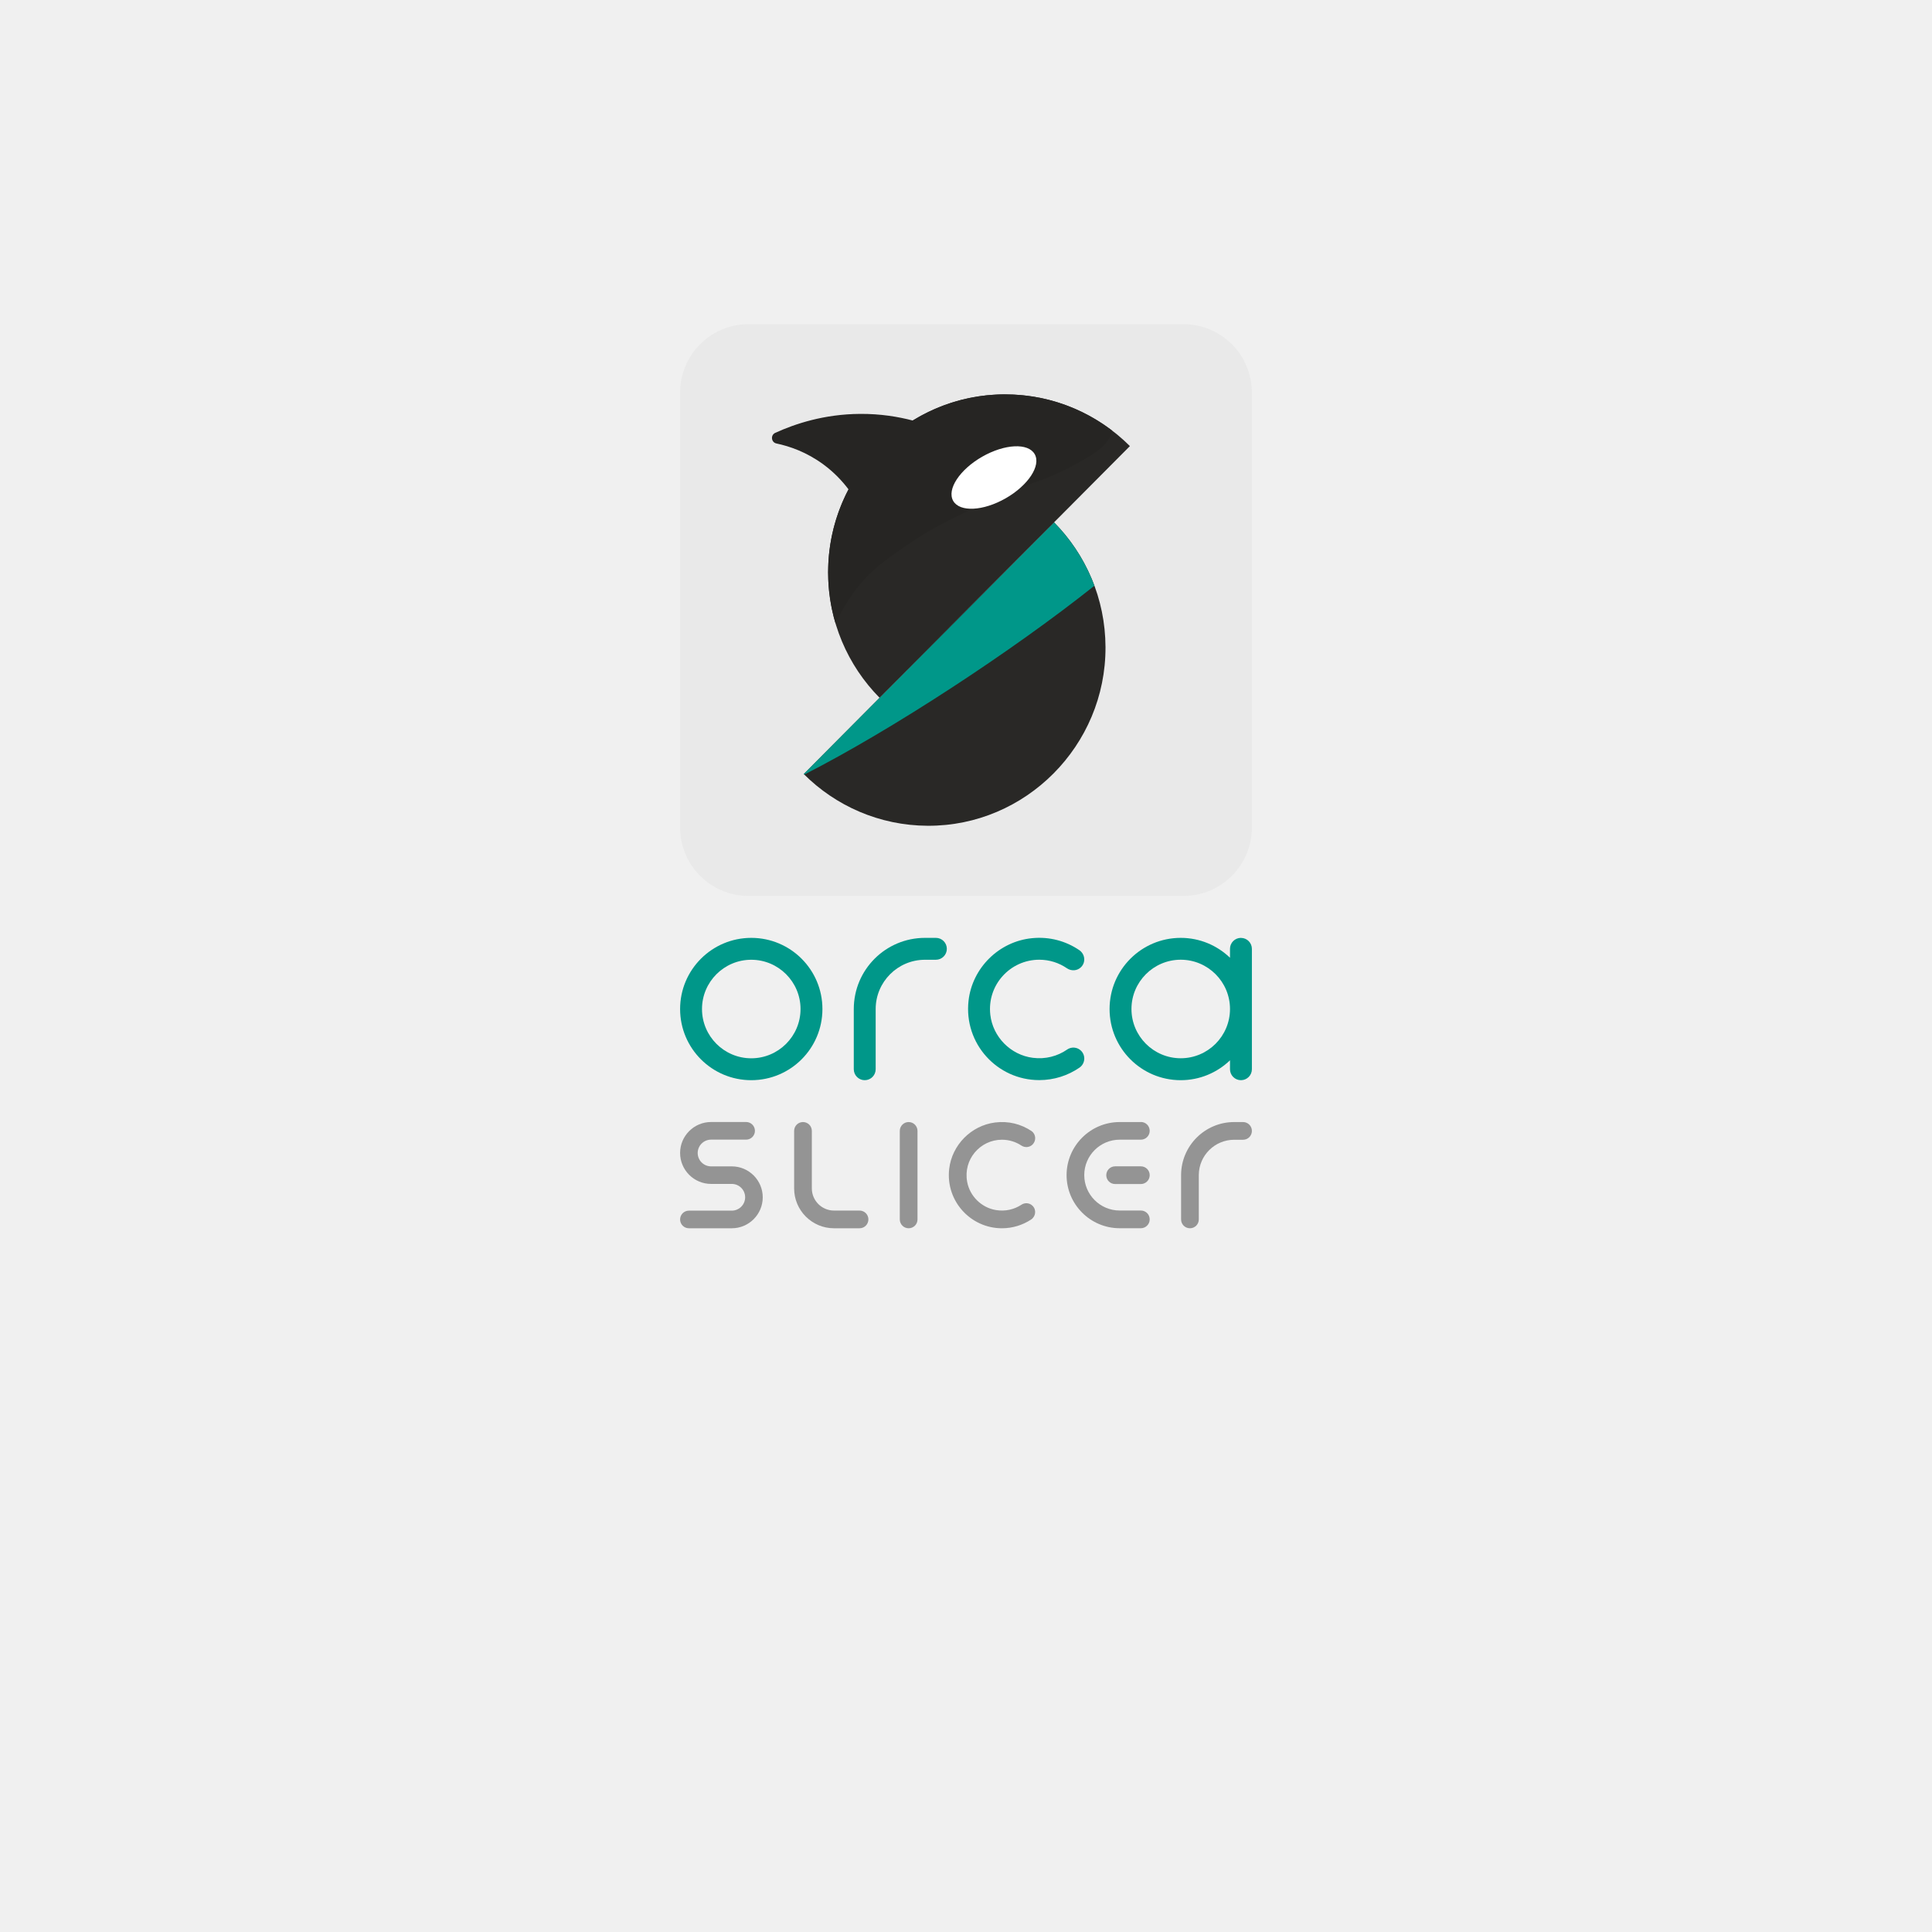
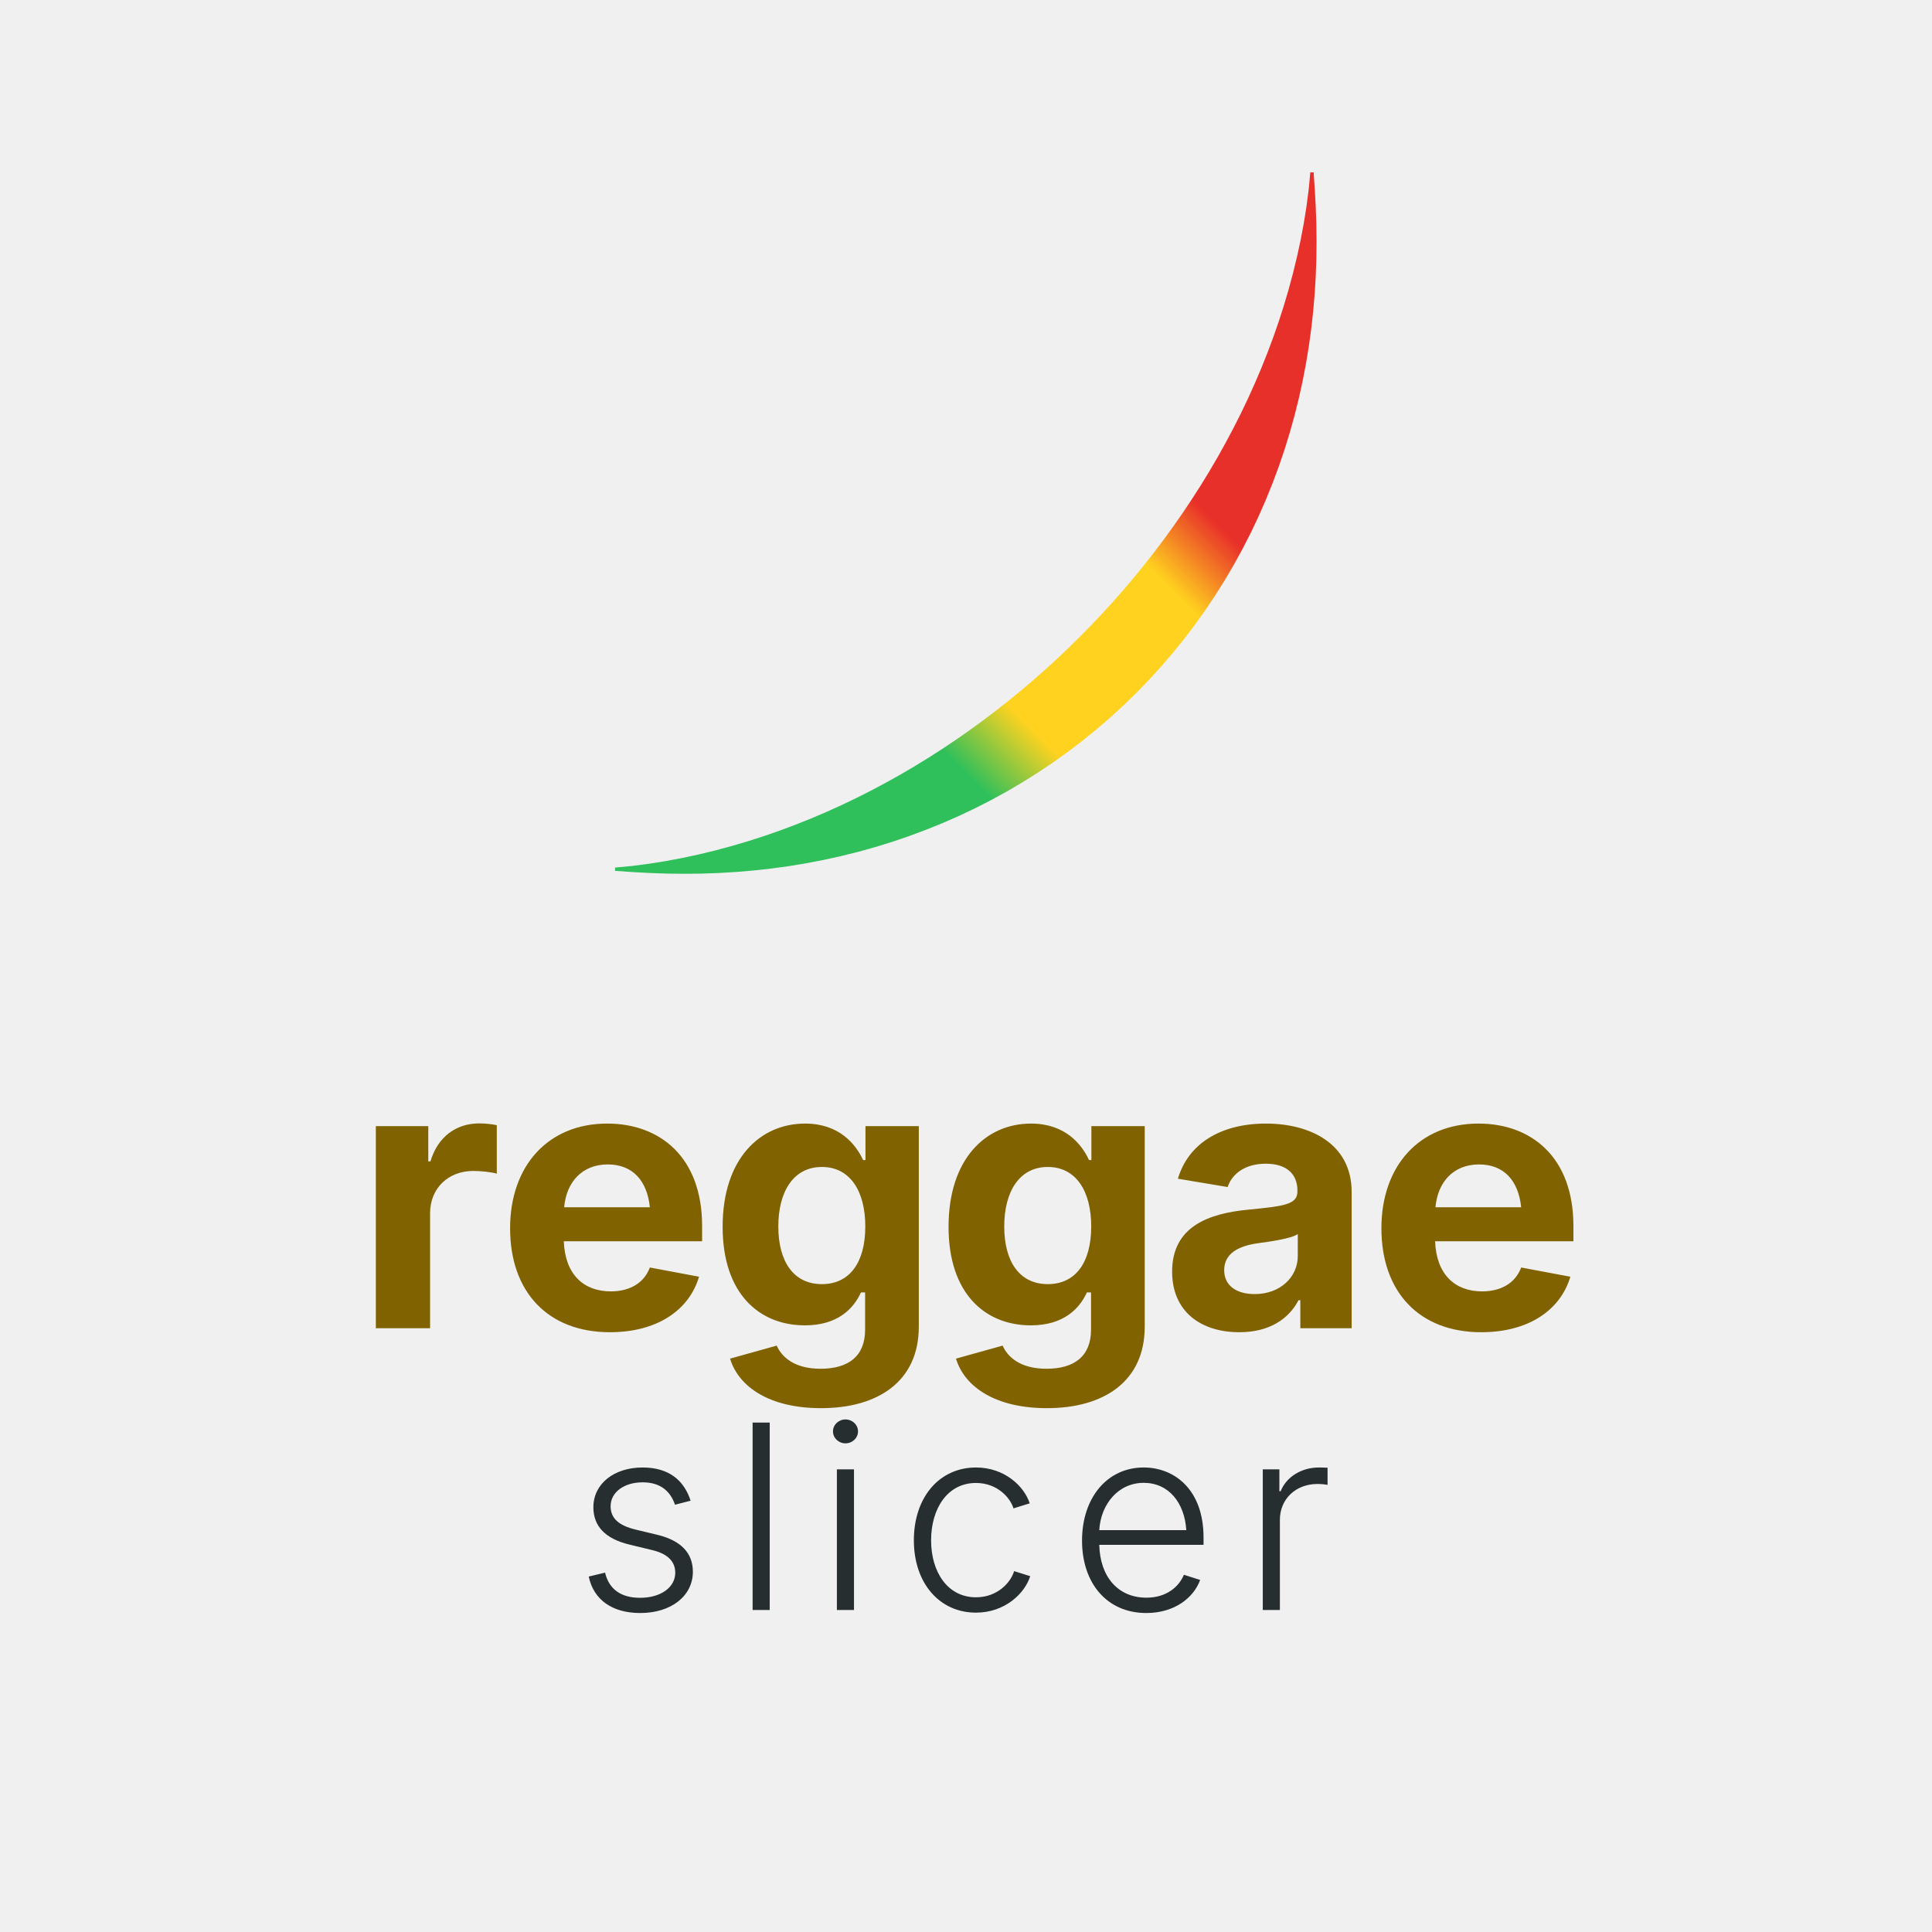
- <svg xmlns="http://www.w3.org/2000/svg" id="a" width="480" height="480" viewBox="0 0 480 480">
-   <g id="b">
-     <g id="c">
-       <rect x="168.97" y="80.54" width="142.05" height="142.05" rx="17" ry="17" style="fill:#e9e9e9;" />
+ <svg xmlns="http://www.w3.org/2000/svg" data-reggae-marca="1" width="480" height="480" viewBox="0 0 480 480">
+   <defs>
+     <linearGradient id="reggae" gradientUnits="userSpaceOnUse" x1="462" y1="42" x2="42" y2="462">
+       <stop offset="0" stop-color="#e8302a" />
+       <stop offset="0.32" stop-color="#e8302a" />
+       <stop offset="0.40" stop-color="#ffd21f" />
+       <stop offset="0.60" stop-color="#ffd21f" />
+       <stop offset="0.68" stop-color="#2fbf5b" />
+       <stop offset="1" stop-color="#2fbf5b" />
+     </linearGradient>
+   </defs>
+   <g transform="translate(150.00,40.00) scale(0.35156)">
+     <g transform="translate(-41.25,-41.25) scale(1.1726)">
+       <path d="M 463.00 42.00 L 463.71 52.35 L 464.28 62.75 L 464.64 73.18 L 464.76 83.64 L 464.65 94.13 L 464.28 104.64 L 463.65 115.16 L 462.75 125.69 L 461.58 136.22 L 460.14 146.74 L 458.41 157.24 L 456.40 167.71 L 454.10 178.14 L 451.52 188.53 L 448.64 198.86 L 445.47 209.12 L 442.00 219.31 L 438.24 229.41 L 434.19 239.41 L 429.85 249.31 L 425.21 259.09 L 420.28 268.74 L 415.07 278.25 L 409.58 287.61 L 403.80 296.81 L 397.75 305.84 L 391.43 314.70 L 384.84 323.36 L 377.99 331.83 L 370.89 340.09 L 363.54 348.13 L 355.96 355.96 L 348.13 363.54 L 340.09 370.89 L 331.83 377.99 L 323.36 384.84 L 314.70 391.43 L 305.84 397.75 L 296.81 403.80 L 287.61 409.58 L 278.25 415.07 L 268.74 420.28 L 259.09 425.21 L 249.31 429.85 L 239.41 434.19 L 229.41 438.24 L 219.31 442.00 L 209.12 445.47 L 198.86 448.64 L 188.53 451.52 L 178.14 454.10 L 167.71 456.40 L 157.24 458.41 L 146.74 460.14 L 136.22 461.58 L 125.69 462.75 L 115.16 463.65 L 104.64 464.28 L 94.13 464.65 L 83.64 464.76 L 73.18 464.64 L 62.75 464.28 L 52.35 463.71 L 42.00 463.00 L 42.00 461.00 L 52.26 460.04 L 62.47 458.71 L 72.62 457.09 L 82.70 455.19 L 92.70 453.03 L 102.61 450.63 L 112.44 447.98 L 122.18 445.11 L 131.82 442.01 L 141.37 438.69 L 150.80 435.16 L 160.13 431.43 L 169.35 427.50 L 178.46 423.38 L 187.45 419.08 L 196.33 414.59 L 205.09 409.93 L 213.74 405.11 L 222.26 400.12 L 230.67 394.97 L 238.95 389.66 L 247.11 384.21 L 255.15 378.60 L 263.07 372.86 L 270.87 366.97 L 278.54 360.94 L 286.10 354.78 L 293.53 348.49 L 300.84 342.06 L 308.02 335.51 L 315.08 328.82 L 322.01 322.01 L 328.82 315.08 L 335.51 308.02 L 342.06 300.84 L 348.49 293.53 L 354.78 286.10 L 360.94 278.54 L 366.97 270.87 L 372.86 263.07 L 378.60 255.15 L 384.21 247.11 L 389.66 238.95 L 394.97 230.67 L 400.12 222.26 L 405.11 213.74 L 409.93 205.09 L 414.59 196.33 L 419.08 187.45 L 423.38 178.46 L 427.50 169.35 L 431.43 160.13 L 435.16 150.80 L 438.69 141.37 L 442.01 131.82 L 445.11 122.18 L 447.98 112.44 L 450.63 102.61 L 453.03 92.70 L 455.19 82.70 L 457.09 72.62 L 458.71 62.47 L 460.04 52.26 L 461.00 42.00 Z" fill="url(#reggae)" />
    </g>
  </g>
-   <g id="d">
-     <path id="e" d="M199.69,192.31c7.91,7.9,18.79,12.8,30.81,12.85,24.33.1,44.25-19.93,44.16-44.4-.05-12.09-4.92-23.03-12.78-30.98l-62.19,62.53Z" style="fill:#292826;" />
-   </g>
-   <g id="f">
-     <path id="g" d="M261.88,129.78l-62.19,62.53s.09.09.13.13c21.79-11.11,51.62-30.64,72.08-46.91-2.21-5.96-5.66-11.32-10.03-15.75" style="fill:#009789;" />
-   </g>
-   <g id="h">
-     <path id="i" d="M249.72,97.98c-24.29,0-43.97,19.8-43.97,44.22,0,12.16,4.88,23.17,12.78,31.16l62.19-62.53c-7.95-7.94-18.9-12.85-30.99-12.85" style="fill:#292826;" />
-   </g>
-   <g id="j">
-     <path id="k" d="M249.72,97.98c-8.41,0-16.27,2.38-22.95,6.5-3.58-.94-8.02-1.69-13.12-1.65-8.89.06-16.12,2.46-21.04,4.71-1.22.56-1.02,2.37.29,2.64,3.23.68,7.49,2.12,11.7,5.23,2.66,1.96,4.68,4.14,6.21,6.17-3.23,6.16-5.07,13.17-5.07,20.62,0,4.44.65,8.73,1.87,12.78,1.86-4.12,3.81-6.88,4.44-7.74,4.04-5.55,8.31-8.44,14.62-12.7,4.65-3.14,11.1-6.83,29.65-14.45,0,0,5.8-1.63,13.58-6.26,3.1-1.84,5.46-3.58,6.21-6.31.05-.19.1-.38.14-.57-7.38-5.62-16.57-8.96-26.53-8.96" style="fill:#262523;" />
-   </g>
-   <g id="l">
-     <path id="m" d="M257.07,112.84c1.61,2.85-1.62,7.76-7.21,10.96-5.6,3.2-11.44,3.48-13.05.63-1.61-2.85,1.62-7.76,7.21-10.96,5.6-3.2,11.44-3.48,13.05-.63" style="fill:#fff;" />
-   </g>
-   <path d="M225.75,278.77c-1.21,0-2.2.98-2.2,2.2v21.99c0,1.21.98,2.2,2.2,2.2s2.2-.98,2.2-2.2v-21.99c0-1.21-.98-2.2-2.2-2.2Z" style="fill:#949494;" />
-   <path d="M283.44,278.77h-5.26c-7.27,0-13.19,5.92-13.19,13.19s5.92,13.19,13.19,13.19h5.26c1.21,0,2.2-.98,2.2-2.2s-.98-2.2-2.2-2.2h-5.26c-4.85,0-8.8-3.95-8.8-8.8s3.95-8.8,8.8-8.8h5.26c1.21,0,2.2-.98,2.2-2.2s-.98-2.2-2.2-2.2Z" style="fill:#949494;" />
-   <path d="M283.44,289.77h-6.39c-1.21,0-2.2.98-2.2,2.2s.98,2.2,2.2,2.2h6.39c1.21,0,2.2-.98,2.2-2.2s-.98-2.2-2.2-2.2Z" style="fill:#949494;" />
-   <path d="M181.81,305.16h-10.65c-1.21,0-2.19-.98-2.19-2.19s.98-2.19,2.19-2.19h10.65c1.83,0,3.32-1.49,3.32-3.32s-1.49-3.32-3.32-3.32h-5.15c-4.24,0-7.69-3.45-7.69-7.69s3.45-7.69,7.69-7.69h8.71c1.21,0,2.19.98,2.19,2.19s-.98,2.19-2.19,2.19h-8.71c-1.83,0-3.32,1.49-3.32,3.32s1.49,3.32,3.32,3.32h5.15c4.24,0,7.69,3.45,7.69,7.69s-3.45,7.69-7.69,7.69Z" style="fill:#949494;" />
-   <path d="M253.77,299.31c-1.78,1.17-4,1.72-6.36,1.32-3.57-.6-6.46-3.44-7.12-7-1.03-5.58,3.24-10.47,8.64-10.47,1.78,0,3.44.53,4.83,1.45.88.58,2.04.48,2.78-.26h0c.97-.97.84-2.6-.29-3.36-2.53-1.7-5.68-2.54-9.04-2.11-5.94.76-10.71,5.6-11.39,11.55-.9,7.96,5.33,14.73,13.11,14.73,2.67,0,5.15-.8,7.23-2.16,1.18-.78,1.38-2.42.38-3.42h0c-.74-.74-1.9-.85-2.77-.27Z" style="fill:#949494;" />
-   <path d="M213.55,300.76h-6.35c-3.03,0-5.5-2.47-5.5-5.5v-14.29c0-1.21-.98-2.2-2.2-2.2s-2.2.98-2.2,2.2v14.29c0,5.46,4.44,9.9,9.9,9.9h6.35c1.21,0,2.2-.98,2.2-2.2s-.98-2.2-2.2-2.2Z" style="fill:#949494;" />
-   <path d="M308.83,283.17h-2.2c-4.82,0-8.75,3.9-8.79,8.72v11.07c0,1.21-.98,2.2-2.2,2.2s-2.2-.98-2.2-2.2v-11.07c.04-7.24,5.94-13.12,13.19-13.12h2.2c1.21,0,2.2.98,2.2,2.2s-.98,2.2-2.2,2.2Z" style="fill:#949494;" />
-   <path d="M186.65,238.45c6.75,0,12.24,5.49,12.24,12.24s-5.49,12.24-12.24,12.24-12.24-5.49-12.24-12.24,5.49-12.24,12.24-12.24M186.65,233.01c-9.76,0-17.68,7.91-17.68,17.68s7.91,17.68,17.68,17.68,17.68-7.91,17.68-17.68-7.91-17.68-17.68-17.68h0Z" style="fill:#009789;" />
-   <path d="M308.31,233.01c-1.5,0-2.72,1.22-2.72,2.72v2.22c-3.18-3.05-7.48-4.94-12.24-4.94-9.76,0-17.68,7.91-17.68,17.68s7.91,17.68,17.68,17.68c4.75,0,9.06-1.89,12.24-4.94v2.22c0,1.5,1.22,2.72,2.72,2.72s2.72-1.22,2.72-2.72v-29.91c0-1.5-1.22-2.72-2.72-2.72ZM293.35,262.92c-6.75,0-12.24-5.49-12.24-12.24s5.49-12.24,12.24-12.24,12.24,5.49,12.24,12.24-5.49,12.24-12.24,12.24Z" style="fill:#009789;" />
-   <path d="M232.52,233.01h-2.72c-9.76,0-17.68,7.91-17.68,17.68v14.96c0,1.5,1.22,2.72,2.72,2.72s2.72-1.22,2.72-2.72v-14.96c0-6.75,5.49-12.24,12.24-12.24h0s2.72,0,2.72,0c1.5,0,2.72-1.22,2.72-2.72s-1.22-2.72-2.72-2.72Z" style="fill:#009789;" />
-   <path d="M265.11,260.77c-2.37,1.63-5.34,2.45-8.51,2.04-5.51-.7-9.94-5.19-10.56-10.71-.84-7.38,4.94-13.66,12.16-13.66,2.55,0,4.91.78,6.87,2.12,1.1.75,2.57.67,3.52-.28h0c1.22-1.22.99-3.23-.43-4.21-3.29-2.25-7.39-3.42-11.77-2.98-8.19.81-14.84,7.37-15.76,15.55-1.19,10.67,7.13,19.71,17.56,19.71,3.71,0,7.15-1.14,10-3.1,1.41-.97,1.61-2.98.4-4.19h0c-.93-.93-2.39-1.05-3.48-.3Z" style="fill:#009789;" />
+   <path d="M93.378 330.0H106.854V301.43C106.854 295.186 111.392 290.918 117.591 290.918C119.567 290.918 122.218 291.232 123.431 291.592V279.553C122.218 279.283 120.466 279.104 119.073 279.104C113.413 279.104 108.786 282.338 106.944 288.537H106.405V279.777H93.378Z M151.528 330.988C163.208 330.988 171.204 325.553 173.675 317.197L161.456 314.906C160.019 318.77 156.47 320.836 151.753 320.836C144.97 320.836 140.388 316.613 140.073 308.393H174.438V304.619C174.438 287.459 163.972 279.148 150.854 279.148C136.165 279.148 126.731 289.66 126.731 305.158C126.731 321.016 136.165 330.988 151.528 330.988ZM140.163 299.947C140.702 293.748 144.565 289.301 150.989 289.301C157.233 289.301 160.782 293.389 161.456 299.947Z M203.974 349.855C218.124 349.855 228.276 343.207 228.276 329.596V279.777H215.024V288.223H214.44C212.599 284.225 208.466 279.148 200.021 279.148C188.88 279.148 179.536 287.818 179.536 304.799C179.536 321.42 188.655 329.281 199.976 329.281C208.106 329.281 212.06 325.148 213.901 321.105H214.935V330.359C214.935 336.963 210.757 340.062 203.884 340.062C197.325 340.062 194.226 337.143 192.968 334.312L181.378 337.547C183.579 344.734 191.396 349.855 203.974 349.855ZM204.198 319.039C197.19 319.039 193.372 313.469 193.372 304.709C193.372 296.084 197.101 289.93 204.198 289.93C211.116 289.93 214.979 295.814 214.979 304.709C214.979 313.693 211.071 319.039 204.198 319.039Z M260.103 349.855C274.253 349.855 284.405 343.207 284.405 329.596V279.777H271.153V288.223H270.569C268.728 284.225 264.595 279.148 256.149 279.148C245.009 279.148 235.665 287.818 235.665 304.799C235.665 321.42 244.784 329.281 256.104 329.281C264.235 329.281 268.188 325.148 270.03 321.105H271.063V330.359C271.063 336.963 266.886 340.062 260.013 340.062C253.454 340.062 250.354 337.143 249.097 334.312L237.507 337.547C239.708 344.734 247.524 349.855 260.103 349.855ZM260.327 319.039C253.319 319.039 249.501 313.469 249.501 304.709C249.501 296.084 253.229 289.93 260.327 289.93C267.245 289.93 271.108 295.814 271.108 304.709C271.108 313.693 267.2 319.039 260.327 319.039Z M307.921 330.988C315.333 330.988 320.185 327.709 322.61 323.037H323.06V330.0H335.817V296.174C335.817 284.0 325.306 279.148 314.524 279.148C303.294 279.148 295.208 284.135 292.647 292.85L305.001 294.916C306.079 291.682 309.269 289.121 314.479 289.121C319.511 289.121 322.341 291.547 322.341 295.814V296.039C322.341 299.318 318.792 299.678 310.167 300.531C300.284 301.475 291.21 304.709 291.21 315.939C291.21 325.867 298.353 330.988 307.921 330.988ZM311.739 321.51C307.292 321.51 304.147 319.488 304.147 315.58C304.147 311.537 307.472 309.605 312.458 308.887C315.423 308.482 320.769 307.764 322.431 306.596V312.031C322.431 317.332 318.028 321.51 311.739 321.51Z M368.003 330.988C379.683 330.988 387.679 325.553 390.149 317.197L377.931 314.906C376.493 318.77 372.944 320.836 368.228 320.836C361.444 320.836 356.862 316.613 356.548 308.393H390.913V304.619C390.913 287.459 380.446 279.148 367.329 279.148C352.64 279.148 343.206 289.66 343.206 305.158C343.206 321.016 352.64 330.988 368.003 330.988ZM356.638 299.947C357.177 293.748 361.04 289.301 367.464 289.301C373.708 289.301 377.257 293.389 377.931 299.947Z" fill="#806300" />
+   <path d="M159.078 400.75C166.797 400.75 172.141 396.469 172.141 390.5C172.141 385.875 169.234 382.75 163.297 381.312L157.953 380.031C153.641 379.0 151.703 377.156 151.703 374.219C151.703 370.75 155.047 368.281 159.672 368.281C164.266 368.281 166.609 370.656 167.703 373.844L171.578 372.844C169.953 367.812 166.234 364.594 159.641 364.594C152.578 364.594 147.422 368.625 147.422 374.469C147.422 379.188 150.391 382.312 156.391 383.75L162.078 385.125C165.859 386.031 167.766 387.938 167.766 390.75C167.766 394.281 164.297 396.969 159.016 396.969C154.391 396.969 151.328 394.938 150.328 390.719L146.266 391.688C147.516 397.562 152.203 400.75 159.078 400.75Z M191.234 353.438H186.984V400.0H191.234Z M207.922 400.0H212.172V365.062H207.922ZM210.047 358.594C211.766 358.594 213.172 357.281 213.172 355.625C213.172 353.969 211.766 352.656 210.047 352.656C208.359 352.656 206.953 353.969 206.953 355.625C206.953 357.281 208.359 358.594 210.047 358.594Z M242.484 400.656C249.641 400.656 254.609 395.906 255.953 391.594L251.953 390.344C251.172 393.031 247.922 396.844 242.484 396.844C235.359 396.844 231.328 390.469 231.328 382.688C231.328 374.844 235.359 368.438 242.484 368.438C247.828 368.438 251.016 372.156 251.797 374.75L255.828 373.5C254.453 369.219 249.547 364.594 242.484 364.594C233.391 364.594 227.047 371.969 227.047 382.688C227.047 393.312 233.391 400.656 242.484 400.656Z M284.797 400.75C291.828 400.75 296.578 396.938 298.172 392.531L294.141 391.25C292.859 394.312 289.734 396.938 284.828 396.938C277.766 396.938 273.297 391.75 273.109 383.812H299.016V381.969C299.016 370.094 291.797 364.594 284.141 364.594C275.016 364.594 268.828 372.188 268.828 382.75C268.828 393.344 275.016 400.75 284.797 400.75ZM273.109 380.156C273.484 373.719 277.828 368.406 284.141 368.406C290.391 368.406 294.297 373.375 294.734 380.156Z M313.734 400.0H317.984V377.594C317.984 372.438 321.922 368.688 327.328 368.688C328.453 368.688 329.516 368.844 329.828 368.906V364.656C329.266 364.625 328.359 364.594 327.672 364.594C323.328 364.594 319.578 366.938 318.172 370.5H317.859V365.062H313.734Z" fill="#262E30" />
</svg>
